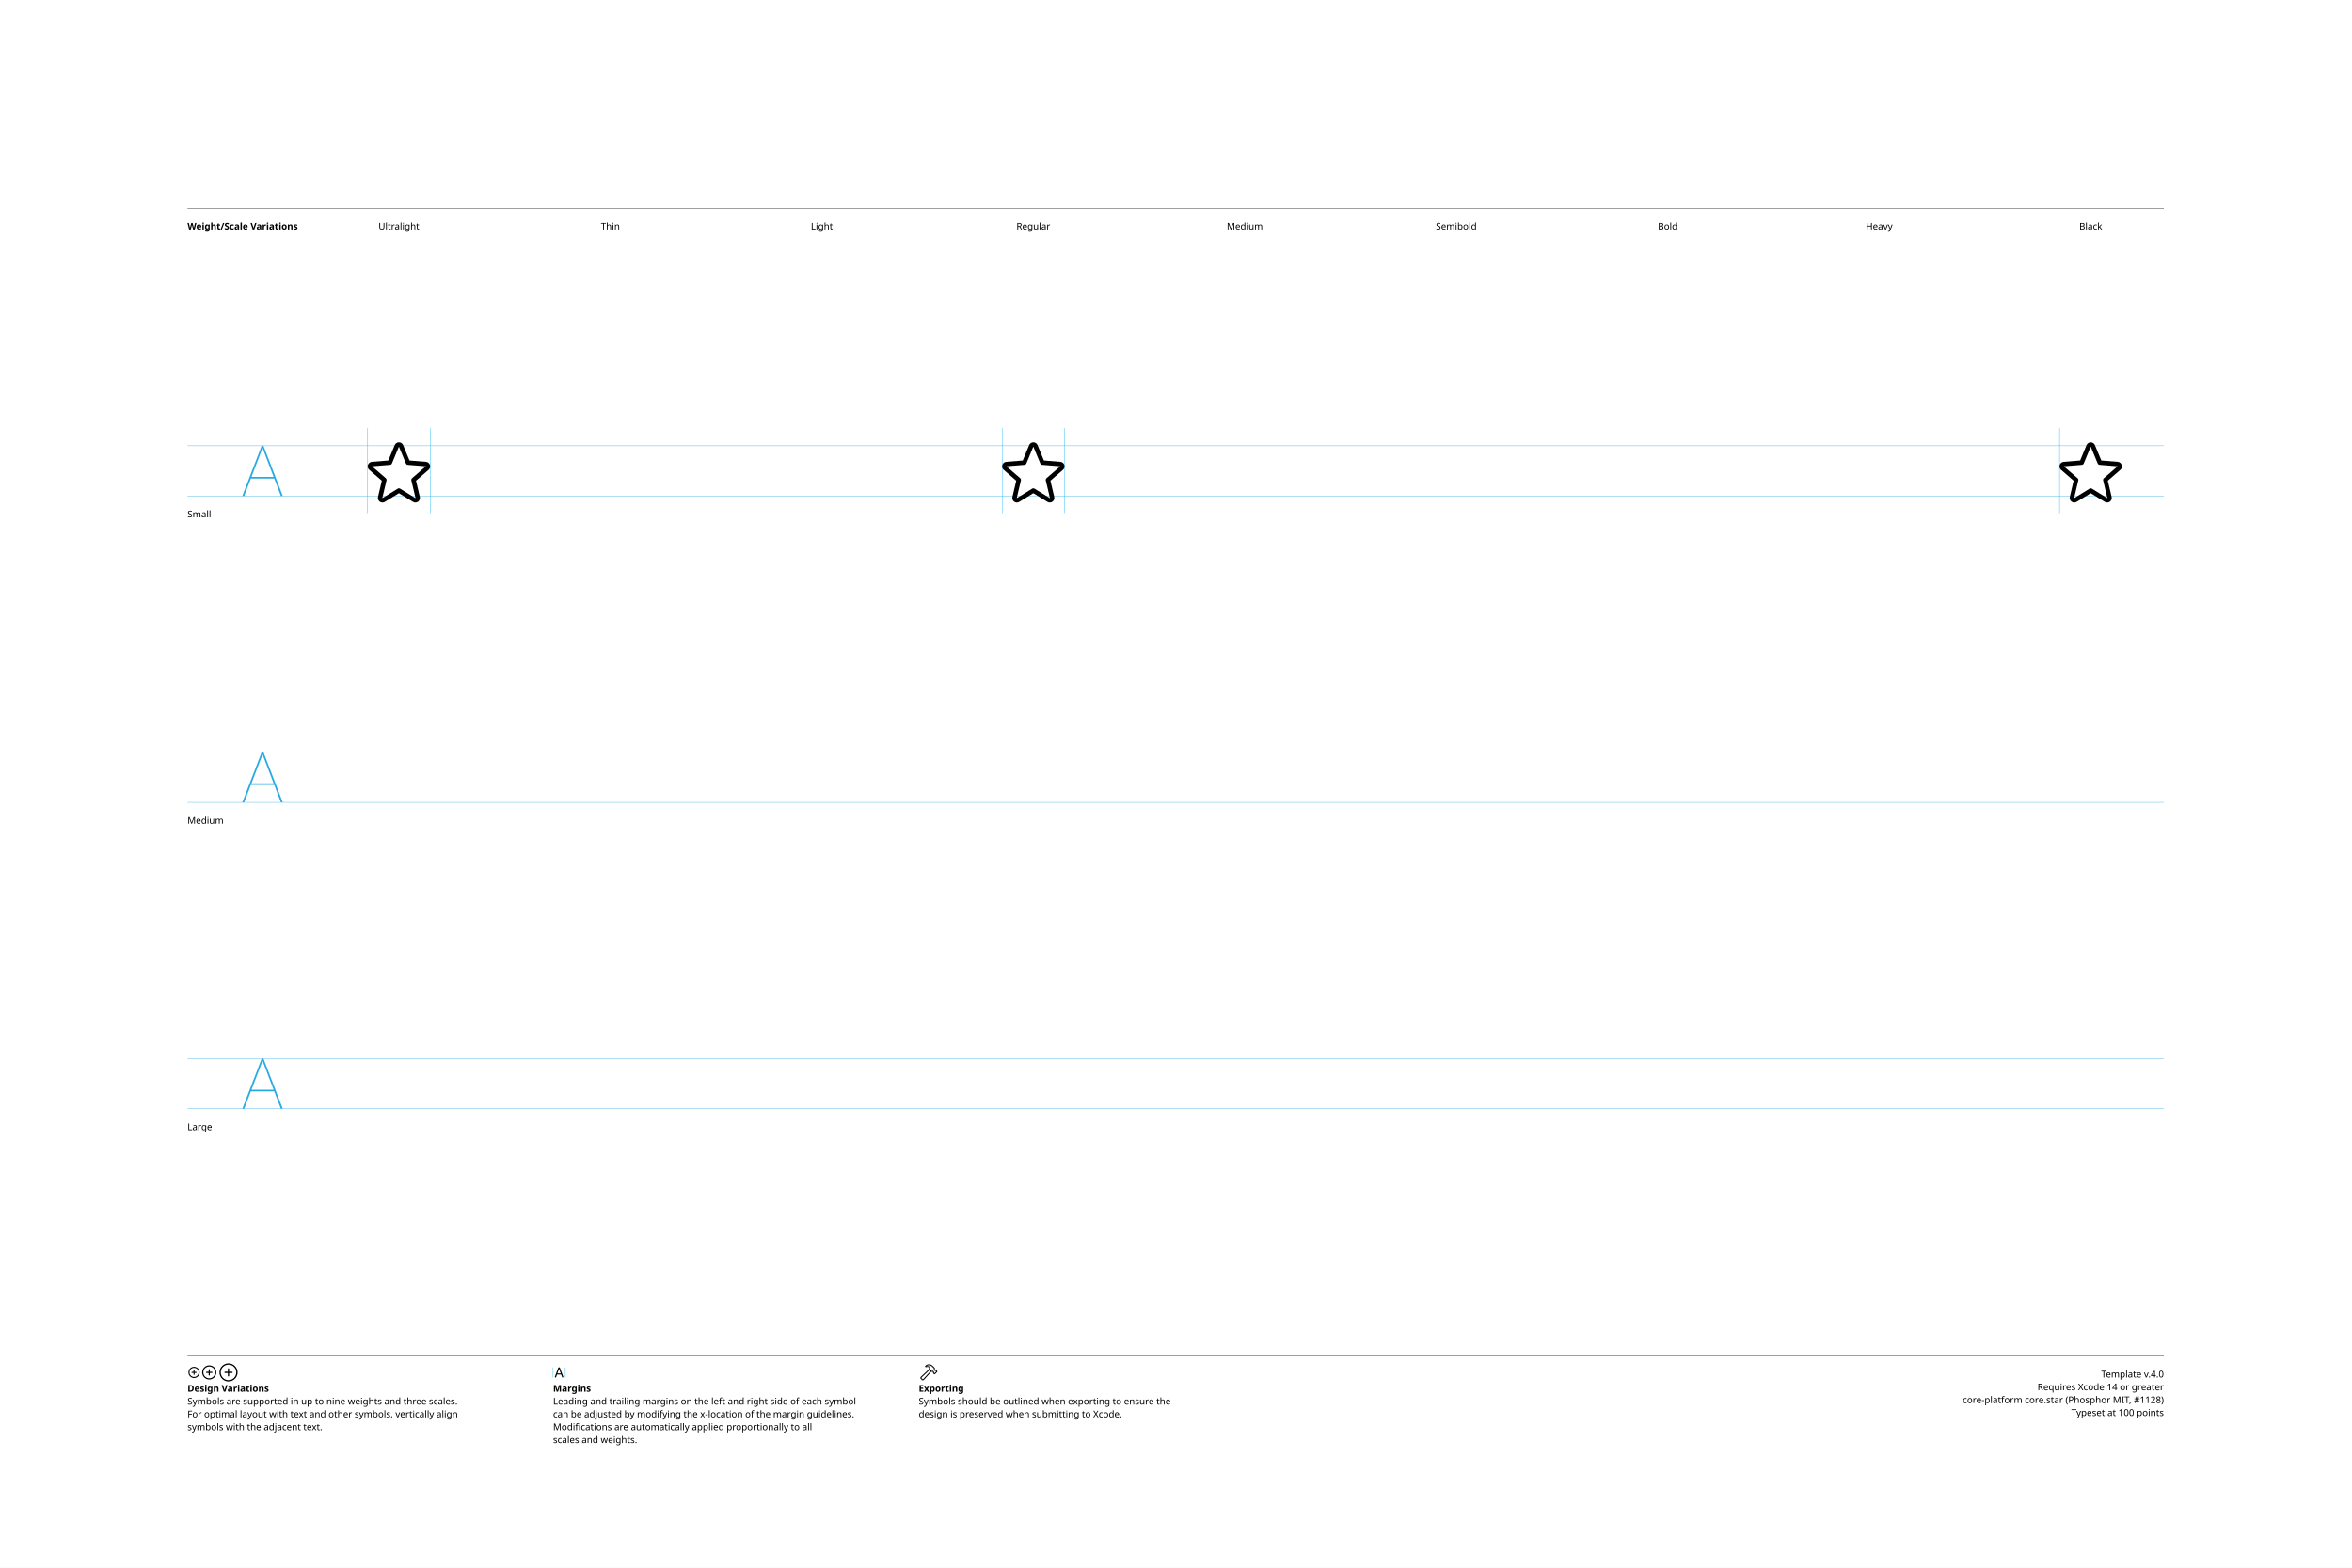
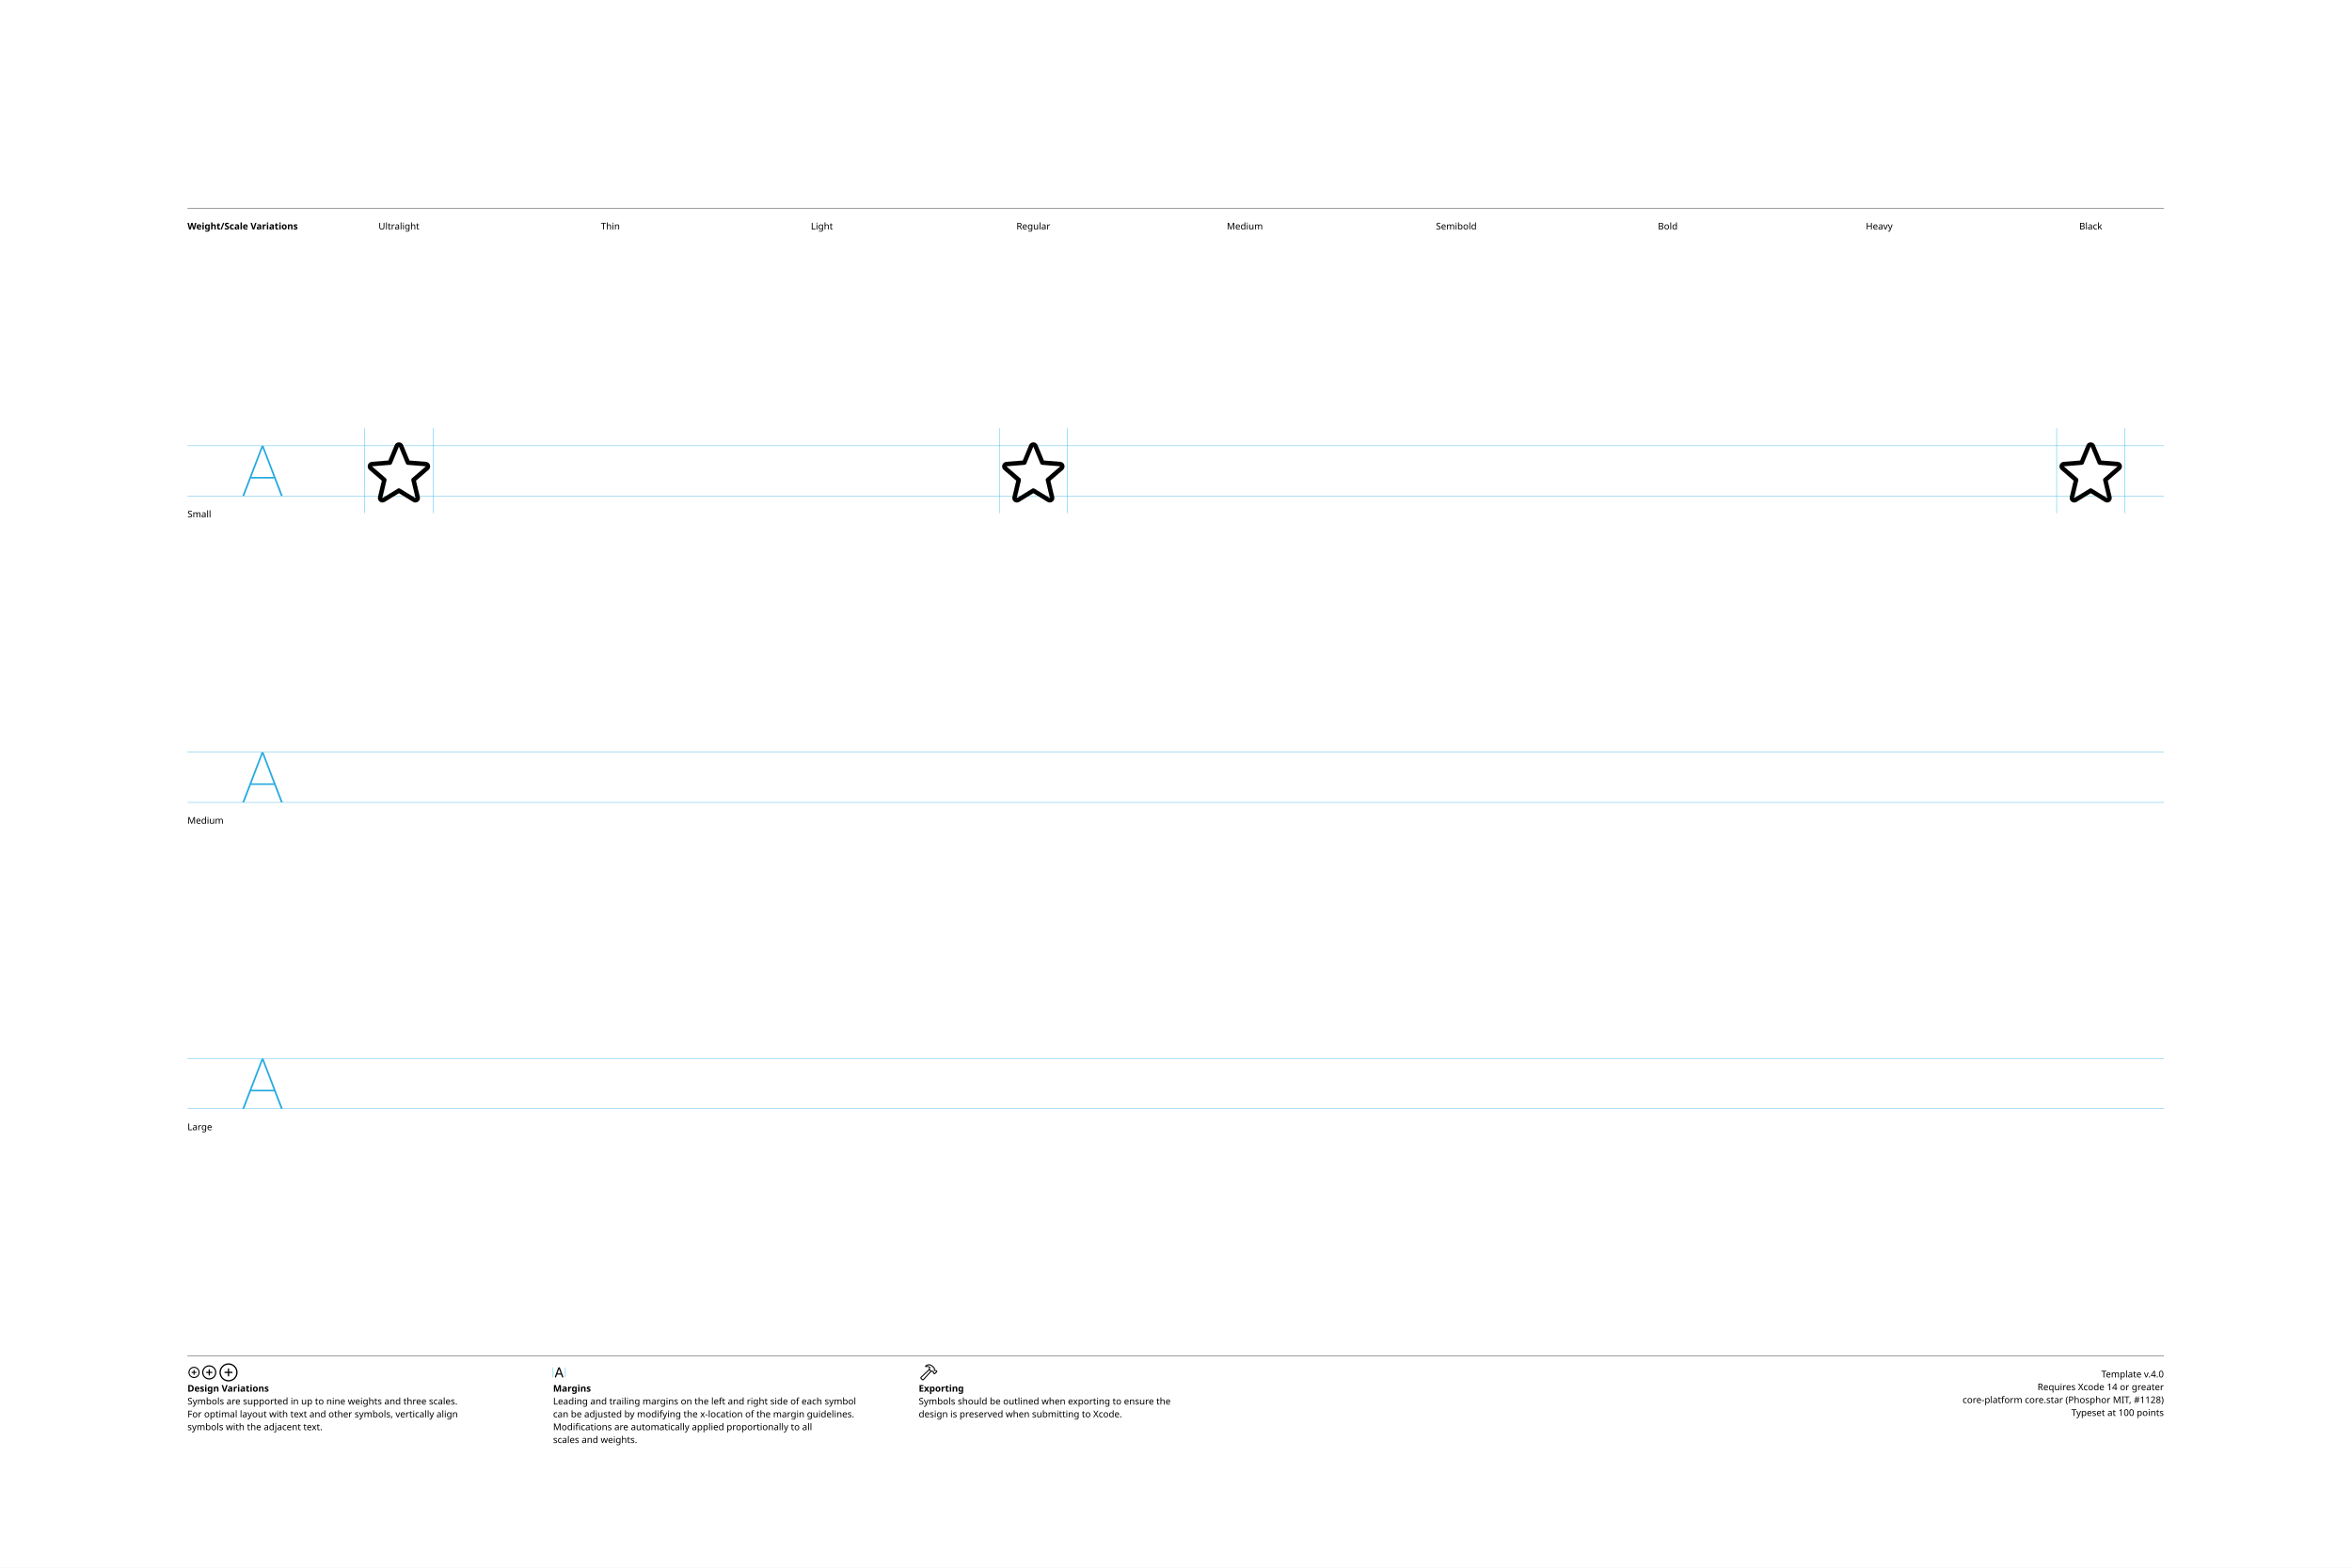
<svg xmlns="http://www.w3.org/2000/svg" version="1.1" width="3300" height="2200">
  <style>.monochrome-0 {fill:#000000}
.multicolor-0:tintColor {fill:#007AFF}
.hierarchical-0:primary {fill:#212121}
.SFSymbolsPreview000000 {fill:#000000;opacity:1.0}
</style>
  <g id="Notes">
    <rect height="2200" id="artboard" style="fill:white;opacity:1" width="3300" x="0" y="0" />
    <line style="fill:none;stroke:black;opacity:1;stroke-width:0.5;" x1="263" x2="3036" y1="292" y2="292" />
    <text style="stroke:none;fill:black;font-family:sans-serif;font-size:13;font-weight:bold;" transform="matrix(1 0 0 1 263 322)">Weight/Scale Variations</text>
    <text style="stroke:none;fill:black;font-family:sans-serif;font-size:13;text-anchor:middle;" transform="matrix(1 0 0 1 559.711 322)">Ultralight</text>
    <text style="stroke:none;fill:black;font-family:sans-serif;font-size:13;text-anchor:middle;" transform="matrix(1 0 0 1 856.422 322)">Thin</text>
    <text style="stroke:none;fill:black;font-family:sans-serif;font-size:13;text-anchor:middle;" transform="matrix(1 0 0 1 1153.13 322)">Light</text>
    <text style="stroke:none;fill:black;font-family:sans-serif;font-size:13;text-anchor:middle;" transform="matrix(1 0 0 1 1449.84 322)">Regular</text>
    <text style="stroke:none;fill:black;font-family:sans-serif;font-size:13;text-anchor:middle;" transform="matrix(1 0 0 1 1746.56 322)">Medium</text>
    <text style="stroke:none;fill:black;font-family:sans-serif;font-size:13;text-anchor:middle;" transform="matrix(1 0 0 1 2043.27 322)">Semibold</text>
    <text style="stroke:none;fill:black;font-family:sans-serif;font-size:13;text-anchor:middle;" transform="matrix(1 0 0 1 2339.98 322)">Bold</text>
    <text style="stroke:none;fill:black;font-family:sans-serif;font-size:13;text-anchor:middle;" transform="matrix(1 0 0 1 2636.69 322)">Heavy</text>
    <text style="stroke:none;fill:black;font-family:sans-serif;font-size:13;text-anchor:middle;" transform="matrix(1 0 0 1 2933.4 322)">Black</text>
    <line style="fill:none;stroke:black;opacity:1;stroke-width:0.5;" x1="263" x2="3036" y1="1903" y2="1903" />
    <g transform="matrix(1 0 0 1 263 1933)">
      <path d="M9.248 0.83C13.555 0.83 17.139-2.744 17.139-7.051C17.139-11.357 13.545-14.932 9.238-14.932C4.941-14.932 1.367-11.357 1.367-7.051C1.367-2.744 4.951 0.83 9.248 0.83ZM9.248-0.654C5.703-0.654 2.871-3.496 2.871-7.051C2.871-10.605 5.693-13.447 9.238-13.447C12.793-13.447 15.645-10.605 15.645-7.051C15.645-3.496 12.803-0.654 9.248-0.654ZM5.654-7.051C5.654-6.621 5.957-6.328 6.406-6.328L8.506-6.328L8.506-4.209C8.506-3.77 8.799-3.467 9.229-3.467C9.678-3.467 9.971-3.77 9.971-4.209L9.971-6.328L12.09-6.328C12.529-6.328 12.832-6.621 12.832-7.051C12.832-7.49 12.529-7.793 12.09-7.793L9.971-7.793L9.971-9.902C9.971-10.352 9.678-10.654 9.229-10.654C8.799-10.654 8.506-10.352 8.506-9.902L8.506-7.793L6.406-7.793C5.957-7.793 5.654-7.49 5.654-7.051Z" />
    </g>
    <g transform="matrix(1 0 0 1 281.867 1933)">
      <path d="M11.709 2.91C17.158 2.91 21.67-1.611 21.67-7.051C21.67-12.5 17.148-17.012 11.699-17.012C6.26-17.012 1.748-12.5 1.748-7.051C1.748-1.611 6.27 2.91 11.709 2.91ZM11.709 1.25C7.1 1.25 3.418-2.441 3.418-7.051C3.418-11.66 7.09-15.352 11.699-15.352C16.309-15.352 20.01-11.66 20.01-7.051C20.01-2.441 16.318 1.25 11.709 1.25ZM7.178-7.051C7.178-6.572 7.51-6.25 8.008-6.25L10.879-6.25L10.879-3.369C10.879-2.881 11.211-2.539 11.69-2.539C12.178-2.539 12.52-2.871 12.52-3.369L12.52-6.25L15.4-6.25C15.889-6.25 16.23-6.572 16.23-7.051C16.23-7.539 15.889-7.881 15.4-7.881L12.52-7.881L12.52-10.752C12.52-11.25 12.178-11.592 11.69-11.592C11.211-11.592 10.879-11.25 10.879-10.752L10.879-7.881L8.008-7.881C7.51-7.881 7.178-7.539 7.178-7.051Z" />
    </g>
    <g transform="matrix(1 0 0 1 305.646 1933)">
      <path d="M14.971 5.664C21.934 5.664 27.695-0.098 27.695-7.051C27.695-14.014 21.924-19.775 14.961-19.775C8.008-19.775 2.256-14.014 2.256-7.051C2.256-0.098 8.018 5.664 14.971 5.664ZM14.971 3.848C8.936 3.848 4.082-1.016 4.082-7.051C4.082-13.096 8.926-17.949 14.961-17.949C21.006-17.949 25.869-13.096 25.869-7.051C25.869-1.016 21.016 3.848 14.971 3.848ZM9.199-7.051C9.199-6.533 9.57-6.172 10.117-6.172L14.062-6.172L14.062-2.217C14.062-1.68 14.434-1.299 14.951-1.299C15.488-1.299 15.859-1.67 15.859-2.217L15.859-6.172L19.814-6.172C20.352-6.172 20.732-6.533 20.732-7.051C20.732-7.598 20.361-7.969 19.814-7.969L15.859-7.969L15.859-11.914C15.859-12.461 15.488-12.842 14.951-12.842C14.434-12.842 14.062-12.461 14.062-11.914L14.062-7.969L10.117-7.969C9.57-7.969 9.199-7.598 9.199-7.051Z" />
    </g>
    <text style="stroke:none;fill:black;font-family:sans-serif;font-size:13;font-weight:bold;" transform="matrix(1 0 0 1 263 1953)">Design Variations</text>
    <text style="stroke:none;fill:black;font-family:sans-serif;font-size:13;" transform="matrix(1 0 0 1 263 1971)">Symbols are supported in up to nine weights and three scales.</text>
    <text style="stroke:none;fill:black;font-family:sans-serif;font-size:13;" transform="matrix(1 0 0 1 263 1989)">For optimal layout with text and other symbols, vertically align</text>
    <text style="stroke:none;fill:black;font-family:sans-serif;font-size:13;" transform="matrix(1 0 0 1 263 2007)">symbols with the adjacent text.</text>
    <line style="fill:none;stroke:#00AEEF;stroke-width:0.5;opacity:1.0;" x1="776" x2="776" y1="1919" y2="1933" />
    <g transform="matrix(1 0 0 1 776 1933)">
      <path d="M3.311 0.156C3.828 0.156 4.082-0.039 4.268-0.586L5.527-4.033L11.289-4.033L12.549-0.586C12.734-0.039 12.988 0.156 13.496 0.156C14.014 0.156 14.346-0.156 14.346-0.645C14.346-0.811 14.316-0.967 14.238-1.172L9.658-13.369C9.434-13.965 9.033-14.268 8.408-14.268C7.803-14.268 7.393-13.975 7.178-13.379L2.598-1.162C2.52-0.957 2.49-0.801 2.49-0.635C2.49-0.146 2.803 0.156 3.311 0.156ZM6.006-5.518L8.379-12.09L8.428-12.09L10.801-5.518Z" />
    </g>
    <line style="fill:none;stroke:#00AEEF;stroke-width:0.5;opacity:1.0;" x1="793.197" x2="793.197" y1="1919" y2="1933" />
    <text style="stroke:none;fill:black;font-family:sans-serif;font-size:13;font-weight:bold;" transform="matrix(1 0 0 1 776 1953)">Margins</text>
    <text style="stroke:none;fill:black;font-family:sans-serif;font-size:13;" transform="matrix(1 0 0 1 776 1971)">Leading and trailing margins on the left and right side of each symbol</text>
    <text style="stroke:none;fill:black;font-family:sans-serif;font-size:13;" transform="matrix(1 0 0 1 776 1989)">can be adjusted by modifying the x-location of the margin guidelines.</text>
    <text style="stroke:none;fill:black;font-family:sans-serif;font-size:13;" transform="matrix(1 0 0 1 776 2007)">Modifications are automatically applied proportionally to all</text>
    <text style="stroke:none;fill:black;font-family:sans-serif;font-size:13;" transform="matrix(1 0 0 1 776 2025)">scales and weights.</text>
    <g transform="matrix(1 0 0 1 1289 1933)">
      <path d="M2.842 1.865L4.541 3.574C5.4 4.443 6.387 4.385 7.314 3.359L18.008-8.428L17.041-9.404L6.426 2.275C6.074 2.676 5.742 2.773 5.273 2.305L4.102 1.143C3.633 0.684 3.74 0.342 4.141-0.02L15.615-10.82L14.639-11.787L3.047-0.898C2.061 0.02 1.982 0.996 2.842 1.865ZM9.258-16.328C8.838-15.918 8.809-15.342 9.043-14.951C9.277-14.59 9.736-14.355 10.381-14.521C11.846-14.863 13.369-14.922 14.795-13.984L14.209-12.529C13.867-11.699 14.043-11.113 14.58-10.566L16.875-8.252C17.363-7.764 17.773-7.744 18.34-7.842L19.404-8.037L20.068-7.363L20.029-6.807C19.99-6.309 20.117-5.928 20.605-5.449L21.367-4.707C21.846-4.229 22.461-4.199 22.93-4.668L25.84-7.588C26.309-8.057 26.289-8.652 25.811-9.131L25.039-9.893C24.561-10.371 24.189-10.527 23.711-10.488L23.135-10.44L22.49-11.074L22.734-12.197C22.861-12.764 22.705-13.203 22.119-13.789L19.922-15.977C16.582-19.297 12.148-19.219 9.258-16.328ZM10.752-15.957C13.184-17.734 16.475-17.432 18.701-15.205L21.133-12.793C21.367-12.559 21.406-12.373 21.338-12.031L21.016-10.547L22.52-9.062L23.506-9.121C23.76-9.131 23.838-9.111 24.033-8.916L24.609-8.34L22.168-5.898L21.592-6.475C21.396-6.67 21.367-6.748 21.377-7.012L21.445-7.988L19.951-9.473L18.428-9.219C18.105-9.15 17.959-9.18 17.715-9.414L15.713-11.416C15.459-11.65 15.43-11.816 15.586-12.188L16.465-14.277C14.902-15.732 12.871-16.357 10.84-15.762C10.684-15.723 10.625-15.85 10.752-15.957Z" />
    </g>
    <text style="stroke:none;fill:black;font-family:sans-serif;font-size:13;font-weight:bold;" transform="matrix(1 0 0 1 1289 1953)">Exporting</text>
    <text style="stroke:none;fill:black;font-family:sans-serif;font-size:13;" transform="matrix(1 0 0 1 1289 1971)">Symbols should be outlined when exporting to ensure the</text>
    <text style="stroke:none;fill:black;font-family:sans-serif;font-size:13;" transform="matrix(1 0 0 1 1289 1989)">design is preserved when submitting to Xcode.</text>
    <text id="template-version" style="stroke:none;fill:black;font-family:sans-serif;font-size:13;text-anchor:end;" transform="matrix(1 0 0 1 3036 1933)">Template v.4.0</text>
    <text style="stroke:none;fill:black;font-family:sans-serif;font-size:13;text-anchor:end;" transform="matrix(1 0 0 1 3036 1951)">Requires Xcode 14 or greater</text>
    <text id="descriptive-name" style="stroke:none;fill:black;font-family:sans-serif;font-size:13;text-anchor:end;" transform="matrix(1 0 0 1 3036 1969)">core-platform core.star (Phosphor MIT, #1128)</text>
    <text style="stroke:none;fill:black;font-family:sans-serif;font-size:13;text-anchor:end;" transform="matrix(1 0 0 1 3036 1987)">Typeset at 100 points</text>
    <text style="stroke:none;fill:black;font-family:sans-serif;font-size:13;" transform="matrix(1 0 0 1 263 726)">Small</text>
    <text style="stroke:none;fill:black;font-family:sans-serif;font-size:13;" transform="matrix(1 0 0 1 263 1156)">Medium</text>
    <text style="stroke:none;fill:black;font-family:sans-serif;font-size:13;" transform="matrix(1 0 0 1 263 1586)">Large</text>
  </g>
  <g id="Guides">
    <g id="H-reference" style="fill:#27AAE1;stroke:none;" transform="matrix(1 0 0 1 339 696)">
      <path d="M0.994 0L3.638 0L29.328-67.132L30.03-67.132L30.03-70.459L28.123-70.459ZM11.688-24.48L46.981-24.48L46.231-26.729L12.438-26.729ZM55.12 0L57.764 0L30.638-70.459L29.433-70.459L29.433-67.132Z" />
    </g>
    <line id="Baseline-S" style="fill:none;stroke:#27AAE1;opacity:1;stroke-width:0.5;" x1="263" x2="3036" y1="696" y2="696" />
    <line id="Capline-S" style="fill:none;stroke:#27AAE1;opacity:1;stroke-width:0.5;" x1="263" x2="3036" y1="625.541" y2="625.541" />
    <g id="H-reference" style="fill:#27AAE1;stroke:none;" transform="matrix(1 0 0 1 339 1126)">
      <path d="M0.994 0L3.638 0L29.328-67.132L30.03-67.132L30.03-70.459L28.123-70.459ZM11.688-24.48L46.981-24.48L46.231-26.729L12.438-26.729ZM55.12 0L57.764 0L30.638-70.459L29.433-70.459L29.433-67.132Z" />
    </g>
    <line id="Baseline-M" style="fill:none;stroke:#27AAE1;opacity:1;stroke-width:0.5;" x1="263" x2="3036" y1="1126" y2="1126" />
    <line id="Capline-M" style="fill:none;stroke:#27AAE1;opacity:1;stroke-width:0.5;" x1="263" x2="3036" y1="1055.54" y2="1055.54" />
    <g id="H-reference" style="fill:#27AAE1;stroke:none;" transform="matrix(1 0 0 1 339 1556)">
      <path d="M0.994 0L3.638 0L29.328-67.132L30.03-67.132L30.03-70.459L28.123-70.459ZM11.688-24.48L46.981-24.48L46.231-26.729L12.438-26.729ZM55.12 0L57.764 0L30.638-70.459L29.433-70.459L29.433-67.132Z" />
    </g>
    <line id="Baseline-L" style="fill:none;stroke:#27AAE1;opacity:1;stroke-width:0.5;" x1="263" x2="3036" y1="1556" y2="1556" />
    <line id="Capline-L" style="fill:none;stroke:#27AAE1;opacity:1;stroke-width:0.5;" x1="263" x2="3036" y1="1485.54" y2="1485.54" />
-     <line id="left-margin-Ultralight-S" style="fill:none;stroke:#00AEEF;stroke-width:0.5;opacity:1.0;" x1="515.899" x2="515.899" y1="600.785" y2="720.121" />
-     <line id="right-margin-Ultralight-S" style="fill:none;stroke:#00AEEF;stroke-width:0.5;opacity:1.0;" x1="603.523" x2="603.523" y1="600.785" y2="720.121" />
-     <line id="left-margin-Regular-S" style="fill:none;stroke:#00AEEF;stroke-width:0.5;opacity:1.0;" x1="1406.028" x2="1406.028" y1="600.785" y2="720.121" />
-     <line id="right-margin-Regular-S" style="fill:none;stroke:#00AEEF;stroke-width:0.5;opacity:1.0;" x1="1493.652" x2="1493.652" y1="600.785" y2="720.121" />
-     <line id="left-margin-Black-S" style="fill:none;stroke:#00AEEF;stroke-width:0.5;opacity:1.0;" x1="2889.588" x2="2889.588" y1="600.785" y2="720.121" />
-     <line id="right-margin-Black-S" style="fill:none;stroke:#00AEEF;stroke-width:0.5;opacity:1.0;" x1="2977.212" x2="2977.212" y1="600.785" y2="720.121" />
+     <line id="left-margin-Ultralight-S" style="fill:none;stroke:#00AEEF;stroke-width:0.5;opacity:1.0;" x1="511.899" x2="511.899" y1="600.785" y2="720.121" />
+     <line id="right-margin-Ultralight-S" style="fill:none;stroke:#00AEEF;stroke-width:0.5;opacity:1.0;" x1="607.523" x2="607.523" y1="600.785" y2="720.121" />
+     <line id="left-margin-Regular-S" style="fill:none;stroke:#00AEEF;stroke-width:0.5;opacity:1.0;" x1="1402.028" x2="1402.028" y1="600.785" y2="720.121" />
+     <line id="right-margin-Regular-S" style="fill:none;stroke:#00AEEF;stroke-width:0.5;opacity:1.0;" x1="1497.652" x2="1497.652" y1="600.785" y2="720.121" />
+     <line id="left-margin-Black-S" style="fill:none;stroke:#00AEEF;stroke-width:0.5;opacity:1.0;" x1="2885.588" x2="2885.588" y1="600.785" y2="720.121" />
+     <line id="right-margin-Black-S" style="fill:none;stroke:#00AEEF;stroke-width:0.5;opacity:1.0;" x1="2981.212" x2="2981.212" y1="600.785" y2="720.121" />
  </g>
  <g id="Symbols">
    <g id="Ultralight-S" transform="matrix(1 0 0 1 515.899 696)">
      <path class="monochrome-0 multicolor-0:tintColor hierarchical-0:primary SFSymbolsPreview000000" d="M87.305 -43.49C86.505 -45.95 84.305 -47.687 81.727 -47.895L58.646 -49.757L49.735 -71.309C48.749 -73.71 46.41 -75.279 43.814 -75.279C41.218 -75.279 38.879 -73.71 37.893 -71.309L28.989 -49.761L5.897 -47.895C3.315 -47.677 1.115 -45.932 0.315 -43.467C-0.485 -41.003 0.27 -38.299 2.231 -36.605L19.835 -21.415L14.472 1.298C13.858 3.822 14.829 6.466 16.929 7.994C19.03 9.522 21.844 9.63 24.056 8.269L43.812 -3.889L63.579 8.269C65.792 9.614 68.595 9.497 70.688 7.973C72.781 6.449 73.753 3.816 73.152 1.298L67.769 -21.419L85.373 -36.609C87.351 -38.3 88.114 -41.017 87.305 -43.49ZM81.304 -41.35L62.253 -24.92C61.367 -24.157 60.981 -22.963 61.252 -21.826L67.073 2.742C67.104 2.812 67.075 2.895 67.006 2.93C66.936 2.984 66.916 2.973 66.857 2.93L45.451 -10.234C44.446 -10.852 43.178 -10.852 42.173 -10.234L20.766 2.937C20.708 2.973 20.692 2.984 20.618 2.937C20.549 2.902 20.52 2.82 20.551 2.75L26.372 -21.818C26.643 -22.955 26.256 -24.149 25.371 -24.912L6.319 -41.343C6.272 -41.382 6.229 -41.417 6.268 -41.538C6.308 -41.659 6.339 -41.644 6.398 -41.652L31.403 -43.67C32.572 -43.771 33.587 -44.517 34.032 -45.603L43.663 -68.922C43.695 -68.989 43.706 -69.02 43.8 -69.02C43.894 -69.02 43.906 -68.989 43.937 -68.922L53.592 -45.603C54.041 -44.516 55.061 -43.773 56.232 -43.678L81.238 -41.659C81.297 -41.659 81.332 -41.659 81.367 -41.546C81.402 -41.433 81.367 -41.39 81.304 -41.35Z" />
    </g>
    <g id="Regular-S" transform="matrix(1 0 0 1 1406.028 696)">
      <path class="monochrome-0 multicolor-0:tintColor hierarchical-0:primary SFSymbolsPreview000000" d="M87.305 -43.49C86.505 -45.95 84.305 -47.687 81.727 -47.895L58.646 -49.757L49.735 -71.309C48.749 -73.71 46.41 -75.279 43.814 -75.279C41.218 -75.279 38.879 -73.71 37.893 -71.309L28.989 -49.761L5.897 -47.895C3.315 -47.677 1.115 -45.932 0.315 -43.467C-0.485 -41.003 0.27 -38.299 2.231 -36.605L19.835 -21.415L14.472 1.298C13.858 3.822 14.829 6.466 16.929 7.994C19.03 9.522 21.844 9.63 24.056 8.269L43.812 -3.889L63.579 8.269C65.792 9.614 68.595 9.497 70.688 7.973C72.781 6.449 73.753 3.816 73.152 1.298L67.769 -21.419L85.373 -36.609C87.351 -38.3 88.114 -41.017 87.305 -43.49ZM81.304 -41.35L62.253 -24.92C61.367 -24.157 60.981 -22.963 61.252 -21.826L67.073 2.742C67.104 2.812 67.075 2.895 67.006 2.93C66.936 2.984 66.916 2.973 66.857 2.93L45.451 -10.234C44.446 -10.852 43.178 -10.852 42.173 -10.234L20.766 2.937C20.708 2.973 20.692 2.984 20.618 2.937C20.549 2.902 20.52 2.82 20.551 2.75L26.372 -21.818C26.643 -22.955 26.256 -24.149 25.371 -24.912L6.319 -41.343C6.272 -41.382 6.229 -41.417 6.268 -41.538C6.308 -41.659 6.339 -41.644 6.398 -41.652L31.403 -43.67C32.572 -43.771 33.587 -44.517 34.032 -45.603L43.663 -68.922C43.695 -68.989 43.706 -69.02 43.8 -69.02C43.894 -69.02 43.906 -68.989 43.937 -68.922L53.592 -45.603C54.041 -44.516 55.061 -43.773 56.232 -43.678L81.238 -41.659C81.297 -41.659 81.332 -41.659 81.367 -41.546C81.402 -41.433 81.367 -41.39 81.304 -41.35Z" />
    </g>
    <g id="Black-S" transform="matrix(1 0 0 1 2889.588 696)">
      <path class="monochrome-0 multicolor-0:tintColor hierarchical-0:primary SFSymbolsPreview000000" d="M87.305 -43.49C86.505 -45.95 84.305 -47.687 81.727 -47.895L58.646 -49.757L49.735 -71.309C48.749 -73.71 46.41 -75.279 43.814 -75.279C41.218 -75.279 38.879 -73.71 37.893 -71.309L28.989 -49.761L5.897 -47.895C3.315 -47.677 1.115 -45.932 0.315 -43.467C-0.485 -41.003 0.27 -38.299 2.231 -36.605L19.835 -21.415L14.472 1.298C13.858 3.822 14.829 6.466 16.929 7.994C19.03 9.522 21.844 9.63 24.056 8.269L43.812 -3.889L63.579 8.269C65.792 9.614 68.595 9.497 70.688 7.973C72.781 6.449 73.753 3.816 73.152 1.298L67.769 -21.419L85.373 -36.609C87.351 -38.3 88.114 -41.017 87.305 -43.49ZM81.304 -41.35L62.253 -24.92C61.367 -24.157 60.981 -22.963 61.252 -21.826L67.073 2.742C67.104 2.812 67.075 2.895 67.006 2.93C66.936 2.984 66.916 2.973 66.857 2.93L45.451 -10.234C44.446 -10.852 43.178 -10.852 42.173 -10.234L20.766 2.937C20.708 2.973 20.692 2.984 20.618 2.937C20.549 2.902 20.52 2.82 20.551 2.75L26.372 -21.818C26.643 -22.955 26.256 -24.149 25.371 -24.912L6.319 -41.343C6.272 -41.382 6.229 -41.417 6.268 -41.538C6.308 -41.659 6.339 -41.644 6.398 -41.652L31.403 -43.67C32.572 -43.771 33.587 -44.517 34.032 -45.603L43.663 -68.922C43.695 -68.989 43.706 -69.02 43.8 -69.02C43.894 -69.02 43.906 -68.989 43.937 -68.922L53.592 -45.603C54.041 -44.516 55.061 -43.773 56.232 -43.678L81.238 -41.659C81.297 -41.659 81.332 -41.659 81.367 -41.546C81.402 -41.433 81.367 -41.39 81.304 -41.35Z" />
    </g>
  </g>
</svg>
